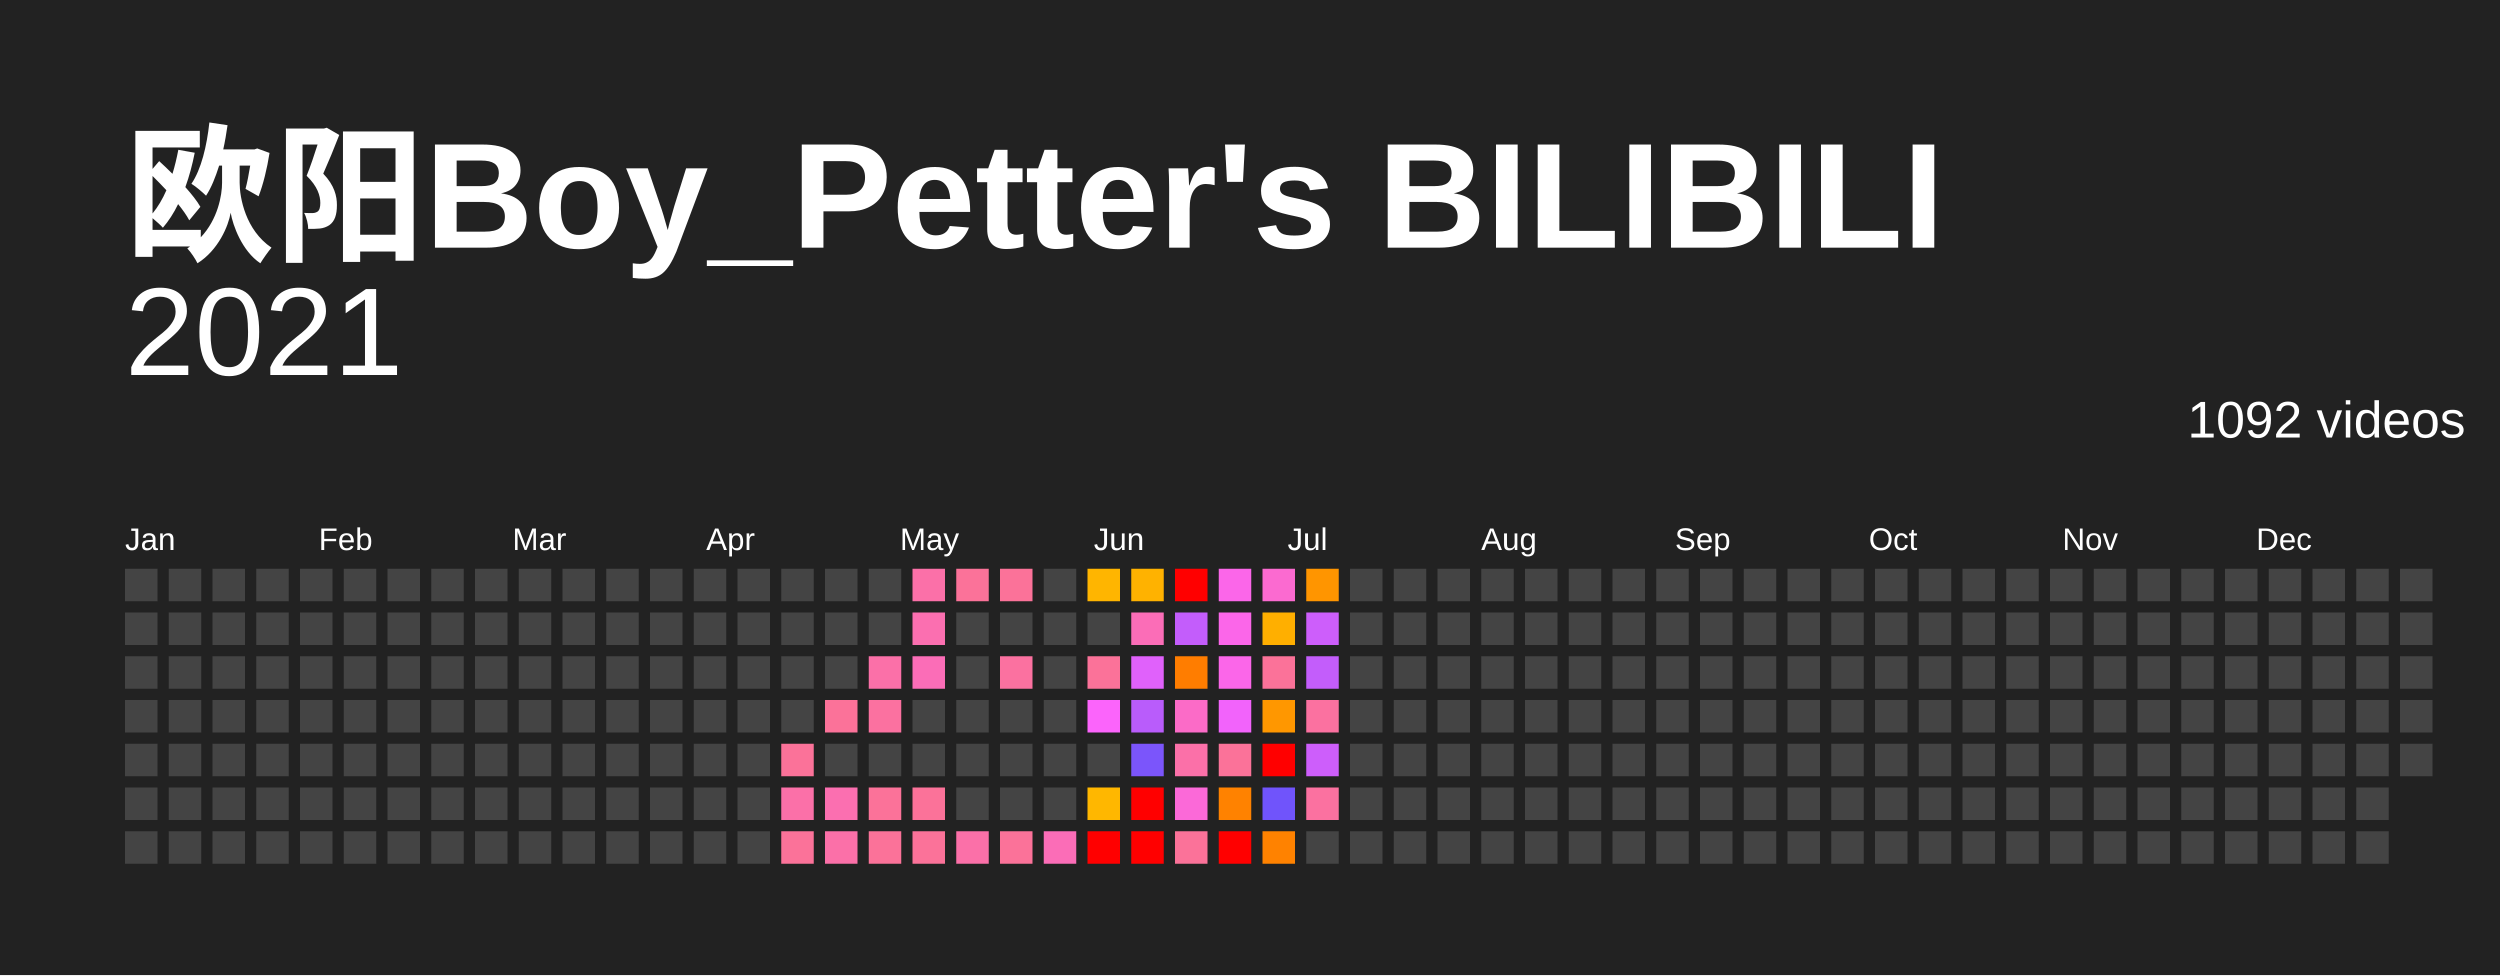
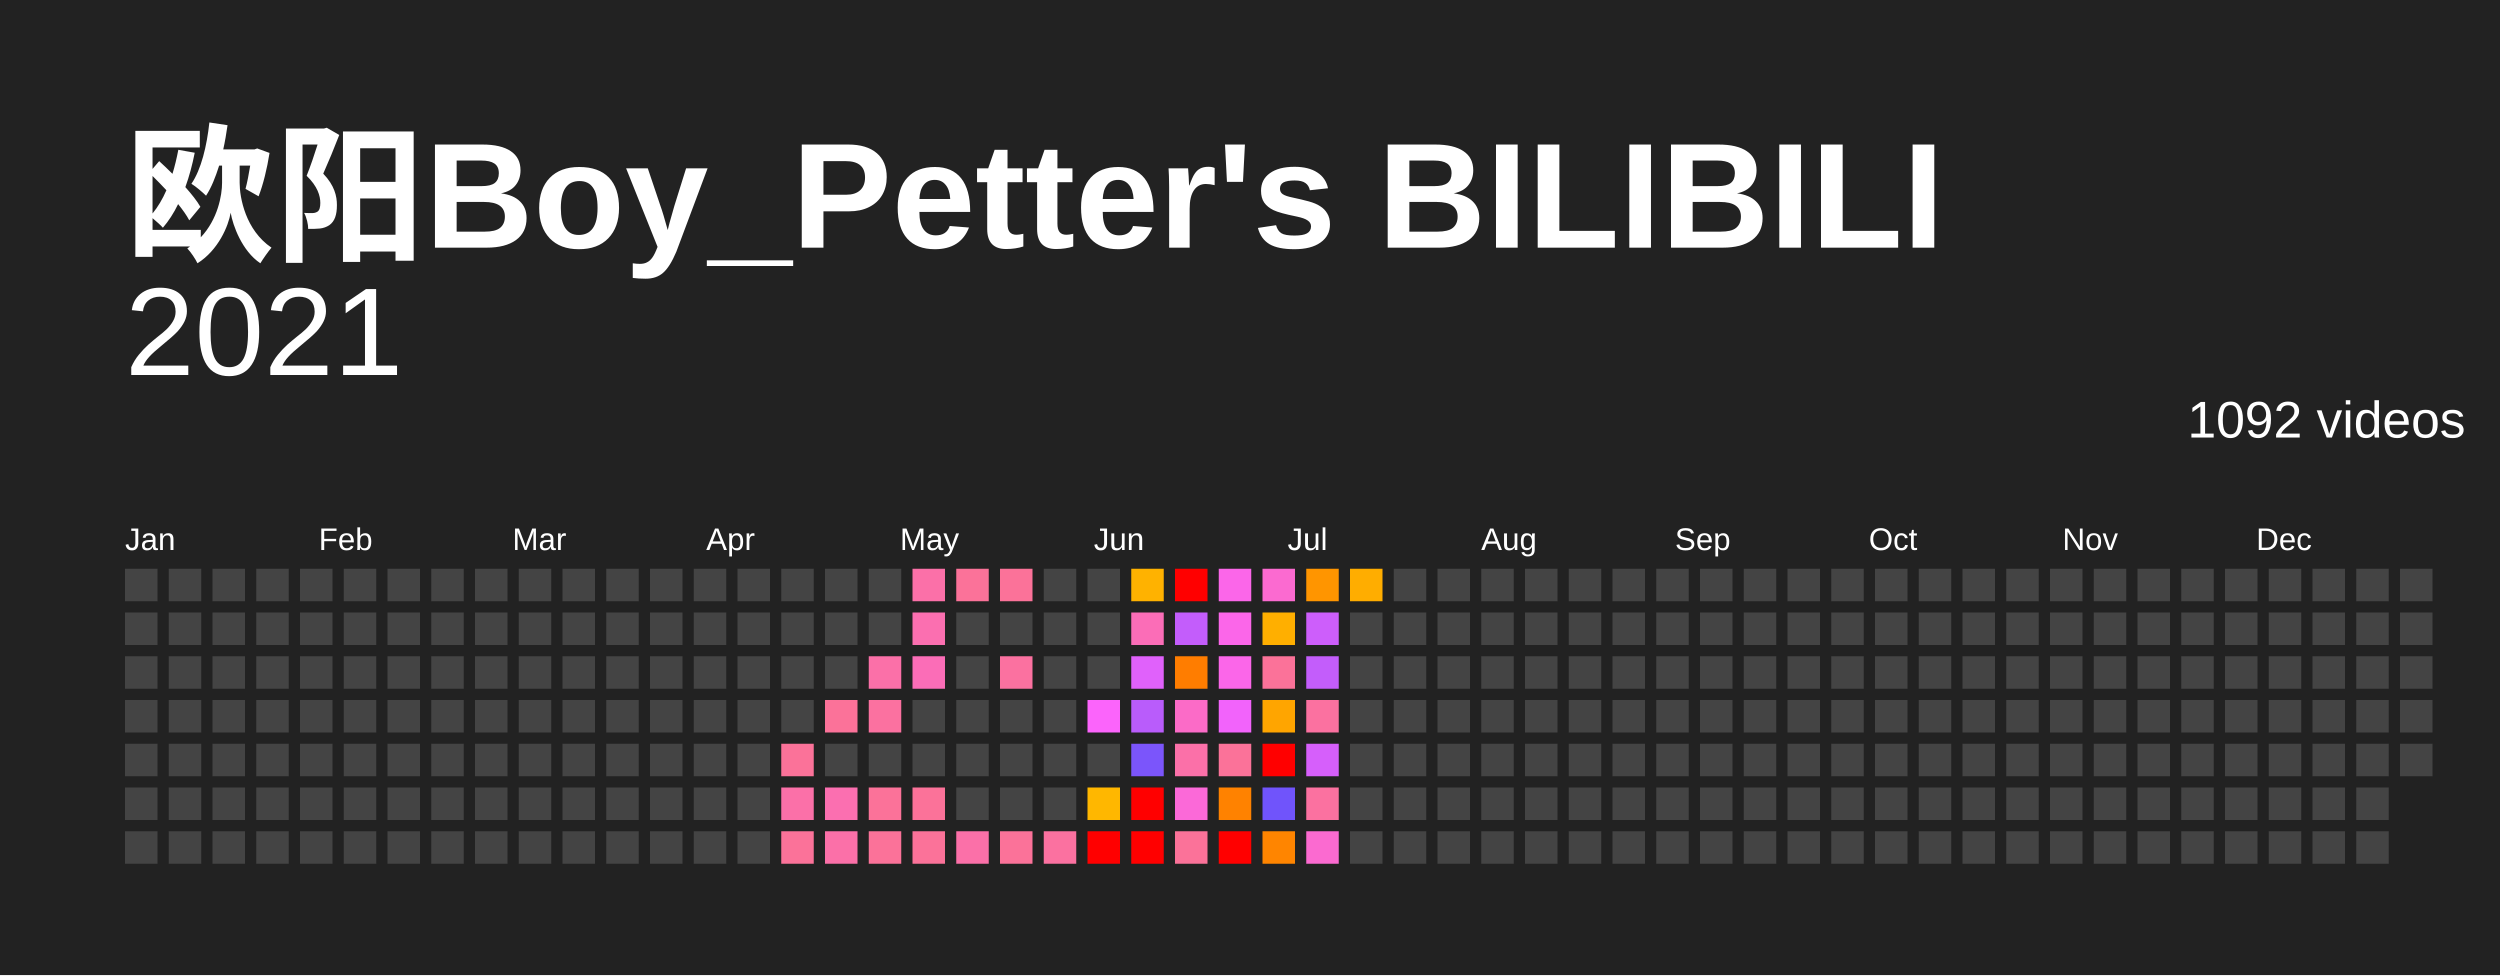
<svg xmlns="http://www.w3.org/2000/svg" baseProfile="full" height="78mm" version="1.1" viewBox="0,0,200,78" width="200mm">
  <defs />
  <rect fill="#222222" height="78" width="200" x="0" y="0" />
  <text fill="#FFFFFF" style="font-size:12px; font-family:Arial; font-weight:bold;" x="10" y="20">欧阳Boy_Petter's BILIBILI</text>
  <text alignment-baseline="hanging" fill="#FFFFFF" style="font-size:10.0px; font-family:Arial;" x="10" y="30">2021</text>
  <text alignment-baseline="hanging" fill="#FFFFFF" style="font-size:4.125px; font-family:Arial;" x="175" y="35">1092 videos</text>
  <text fill="#FFFFFF" style="font-size:2.5px; font-family:Arial" x="10.0" y="44">Jan</text>
  <text fill="#FFFFFF" style="font-size:2.5px; font-family:Arial" x="25.5" y="44">Feb</text>
  <text fill="#FFFFFF" style="font-size:2.5px; font-family:Arial" x="41.0" y="44">Mar</text>
  <text fill="#FFFFFF" style="font-size:2.5px; font-family:Arial" x="56.5" y="44">Apr</text>
  <text fill="#FFFFFF" style="font-size:2.5px; font-family:Arial" x="72.0" y="44">May</text>
  <text fill="#FFFFFF" style="font-size:2.5px; font-family:Arial" x="87.5" y="44">Jun</text>
  <text fill="#FFFFFF" style="font-size:2.5px; font-family:Arial" x="103.0" y="44">Jul</text>
  <text fill="#FFFFFF" style="font-size:2.5px; font-family:Arial" x="118.5" y="44">Aug</text>
  <text fill="#FFFFFF" style="font-size:2.5px; font-family:Arial" x="134.0" y="44">Sep</text>
  <text fill="#FFFFFF" style="font-size:2.5px; font-family:Arial" x="149.5" y="44">Oct</text>
  <text fill="#FFFFFF" style="font-size:2.5px; font-family:Arial" x="165.0" y="44">Nov</text>
  <text fill="#FFFFFF" style="font-size:2.5px; font-family:Arial" x="180.5" y="44">Dec</text>
  <rect fill="#444444" height="2.6" width="2.6" x="10.0" y="45.5" />
  <rect fill="#444444" height="2.6" width="2.6" x="10.0" y="49.0" />
  <rect fill="#444444" height="2.6" width="2.6" x="10.0" y="52.5" />
  <rect fill="#444444" height="2.6" width="2.6" x="10.0" y="56.0" />
  <rect fill="#444444" height="2.6" width="2.6" x="10.0" y="59.5" />
  <rect fill="#444444" height="2.6" width="2.6" x="10.0" y="63.0" />
  <rect fill="#444444" height="2.6" width="2.6" x="10.0" y="66.5" />
  <rect fill="#444444" height="2.6" width="2.6" x="13.5" y="45.5" />
  <rect fill="#444444" height="2.6" width="2.6" x="13.5" y="49.0" />
  <rect fill="#444444" height="2.6" width="2.6" x="13.5" y="52.5" />
  <rect fill="#444444" height="2.6" width="2.6" x="13.5" y="56.0" />
  <rect fill="#444444" height="2.6" width="2.6" x="13.5" y="59.5" />
  <rect fill="#444444" height="2.6" width="2.6" x="13.5" y="63.0" />
  <rect fill="#444444" height="2.6" width="2.6" x="13.5" y="66.5" />
  <rect fill="#444444" height="2.6" width="2.6" x="17.0" y="45.5" />
  <rect fill="#444444" height="2.6" width="2.6" x="17.0" y="49.0" />
  <rect fill="#444444" height="2.6" width="2.6" x="17.0" y="52.5" />
  <rect fill="#444444" height="2.6" width="2.6" x="17.0" y="56.0" />
  <rect fill="#444444" height="2.6" width="2.6" x="17.0" y="59.5" />
  <rect fill="#444444" height="2.6" width="2.6" x="17.0" y="63.0" />
  <rect fill="#444444" height="2.6" width="2.6" x="17.0" y="66.5" />
  <rect fill="#444444" height="2.6" width="2.6" x="20.5" y="45.5" />
  <rect fill="#444444" height="2.6" width="2.6" x="20.5" y="49.0" />
  <rect fill="#444444" height="2.6" width="2.6" x="20.5" y="52.5" />
  <rect fill="#444444" height="2.6" width="2.6" x="20.5" y="56.0" />
  <rect fill="#444444" height="2.6" width="2.6" x="20.5" y="59.5" />
  <rect fill="#444444" height="2.6" width="2.6" x="20.5" y="63.0" />
  <rect fill="#444444" height="2.6" width="2.6" x="20.5" y="66.5" />
  <rect fill="#444444" height="2.6" width="2.6" x="24.0" y="45.5" />
  <rect fill="#444444" height="2.6" width="2.6" x="24.0" y="49.0" />
  <rect fill="#444444" height="2.6" width="2.6" x="24.0" y="52.5" />
  <rect fill="#444444" height="2.6" width="2.6" x="24.0" y="56.0" />
  <rect fill="#444444" height="2.6" width="2.6" x="24.0" y="59.5" />
  <rect fill="#444444" height="2.6" width="2.6" x="24.0" y="63.0" />
  <rect fill="#444444" height="2.6" width="2.6" x="24.0" y="66.5" />
  <rect fill="#444444" height="2.6" width="2.6" x="27.5" y="45.5" />
  <rect fill="#444444" height="2.6" width="2.6" x="27.5" y="49.0" />
  <rect fill="#444444" height="2.6" width="2.6" x="27.5" y="52.5" />
  <rect fill="#444444" height="2.6" width="2.6" x="27.5" y="56.0" />
  <rect fill="#444444" height="2.6" width="2.6" x="27.5" y="59.5" />
  <rect fill="#444444" height="2.6" width="2.6" x="27.5" y="63.0" />
  <rect fill="#444444" height="2.6" width="2.6" x="27.5" y="66.5" />
  <rect fill="#444444" height="2.6" width="2.6" x="31.0" y="45.5" />
  <rect fill="#444444" height="2.6" width="2.6" x="31.0" y="49.0" />
  <rect fill="#444444" height="2.6" width="2.6" x="31.0" y="52.5" />
  <rect fill="#444444" height="2.6" width="2.6" x="31.0" y="56.0" />
  <rect fill="#444444" height="2.6" width="2.6" x="31.0" y="59.5" />
  <rect fill="#444444" height="2.6" width="2.6" x="31.0" y="63.0" />
  <rect fill="#444444" height="2.6" width="2.6" x="31.0" y="66.5" />
  <rect fill="#444444" height="2.6" width="2.6" x="34.5" y="45.5" />
  <rect fill="#444444" height="2.6" width="2.6" x="34.5" y="49.0" />
  <rect fill="#444444" height="2.6" width="2.6" x="34.5" y="52.5" />
  <rect fill="#444444" height="2.6" width="2.6" x="34.5" y="56.0" />
  <rect fill="#444444" height="2.6" width="2.6" x="34.5" y="59.5" />
  <rect fill="#444444" height="2.6" width="2.6" x="34.5" y="63.0" />
  <rect fill="#444444" height="2.6" width="2.6" x="34.5" y="66.5" />
  <rect fill="#444444" height="2.6" width="2.6" x="38.0" y="45.5" />
  <rect fill="#444444" height="2.6" width="2.6" x="38.0" y="49.0" />
  <rect fill="#444444" height="2.6" width="2.6" x="38.0" y="52.5" />
  <rect fill="#444444" height="2.6" width="2.6" x="38.0" y="56.0" />
  <rect fill="#444444" height="2.6" width="2.6" x="38.0" y="59.5" />
  <rect fill="#444444" height="2.6" width="2.6" x="38.0" y="63.0" />
  <rect fill="#444444" height="2.6" width="2.6" x="38.0" y="66.5" />
  <rect fill="#444444" height="2.6" width="2.6" x="41.5" y="45.5" />
  <rect fill="#444444" height="2.6" width="2.6" x="41.5" y="49.0" />
  <rect fill="#444444" height="2.6" width="2.6" x="41.5" y="52.5" />
  <rect fill="#444444" height="2.6" width="2.6" x="41.5" y="56.0" />
  <rect fill="#444444" height="2.6" width="2.6" x="41.5" y="59.5" />
  <rect fill="#444444" height="2.6" width="2.6" x="41.5" y="63.0" />
  <rect fill="#444444" height="2.6" width="2.6" x="41.5" y="66.5" />
  <rect fill="#444444" height="2.6" width="2.6" x="45.0" y="45.5" />
  <rect fill="#444444" height="2.6" width="2.6" x="45.0" y="49.0" />
  <rect fill="#444444" height="2.6" width="2.6" x="45.0" y="52.5" />
  <rect fill="#444444" height="2.6" width="2.6" x="45.0" y="56.0" />
  <rect fill="#444444" height="2.6" width="2.6" x="45.0" y="59.5" />
  <rect fill="#444444" height="2.6" width="2.6" x="45.0" y="63.0" />
  <rect fill="#444444" height="2.6" width="2.6" x="45.0" y="66.5" />
  <rect fill="#444444" height="2.6" width="2.6" x="48.5" y="45.5" />
  <rect fill="#444444" height="2.6" width="2.6" x="48.5" y="49.0" />
  <rect fill="#444444" height="2.6" width="2.6" x="48.5" y="52.5" />
  <rect fill="#444444" height="2.6" width="2.6" x="48.5" y="56.0" />
  <rect fill="#444444" height="2.6" width="2.6" x="48.5" y="59.5" />
  <rect fill="#444444" height="2.6" width="2.6" x="48.5" y="63.0" />
  <rect fill="#444444" height="2.6" width="2.6" x="48.5" y="66.5" />
  <rect fill="#444444" height="2.6" width="2.6" x="52.0" y="45.5" />
  <rect fill="#444444" height="2.6" width="2.6" x="52.0" y="49.0" />
  <rect fill="#444444" height="2.6" width="2.6" x="52.0" y="52.5" />
  <rect fill="#444444" height="2.6" width="2.6" x="52.0" y="56.0" />
  <rect fill="#444444" height="2.6" width="2.6" x="52.0" y="59.5" />
  <rect fill="#444444" height="2.6" width="2.6" x="52.0" y="63.0" />
  <rect fill="#444444" height="2.6" width="2.6" x="52.0" y="66.5" />
  <rect fill="#444444" height="2.6" width="2.6" x="55.5" y="45.5" />
  <rect fill="#444444" height="2.6" width="2.6" x="55.5" y="49.0" />
  <rect fill="#444444" height="2.6" width="2.6" x="55.5" y="52.5" />
  <rect fill="#444444" height="2.6" width="2.6" x="55.5" y="56.0" />
  <rect fill="#444444" height="2.6" width="2.6" x="55.5" y="59.5" />
  <rect fill="#444444" height="2.6" width="2.6" x="55.5" y="63.0" />
  <rect fill="#444444" height="2.6" width="2.6" x="55.5" y="66.5" />
  <rect fill="#444444" height="2.6" width="2.6" x="59.0" y="45.5" />
  <rect fill="#444444" height="2.6" width="2.6" x="59.0" y="49.0" />
  <rect fill="#444444" height="2.6" width="2.6" x="59.0" y="52.5" />
  <rect fill="#444444" height="2.6" width="2.6" x="59.0" y="56.0" />
  <rect fill="#444444" height="2.6" width="2.6" x="59.0" y="59.5" />
  <rect fill="#444444" height="2.6" width="2.6" x="59.0" y="63.0" />
  <rect fill="#444444" height="2.6" width="2.6" x="59.0" y="66.5" />
  <rect fill="#444444" height="2.6" width="2.6" x="62.5" y="45.5" />
  <rect fill="#444444" height="2.6" width="2.6" x="62.5" y="49.0" />
  <rect fill="#444444" height="2.6" width="2.6" x="62.5" y="52.5" />
  <rect fill="#444444" height="2.6" width="2.6" x="62.5" y="56.0" />
  <rect fill="#fb7299" height="2.6" width="2.6" x="62.5" y="59.5" />
  <rect fill="#fb70a8" height="2.6" width="2.6" x="62.5" y="63.0" />
  <rect fill="#fb7299" height="2.6" width="2.6" x="62.5" y="66.5" />
  <rect fill="#444444" height="2.6" width="2.6" x="66.0" y="45.5" />
  <rect fill="#444444" height="2.6" width="2.6" x="66.0" y="49.0" />
  <rect fill="#444444" height="2.6" width="2.6" x="66.0" y="52.5" />
  <rect fill="#fb7299" height="2.6" width="2.6" x="66.0" y="56.0" />
  <rect fill="#444444" height="2.6" width="2.6" x="66.0" y="59.5" />
  <rect fill="#fb6fb0" height="2.6" width="2.6" x="66.0" y="63.0" />
  <rect fill="#fb70a8" height="2.6" width="2.6" x="66.0" y="66.5" />
  <rect fill="#444444" height="2.6" width="2.6" x="69.5" y="45.5" />
  <rect fill="#444444" height="2.6" width="2.6" x="69.5" y="49.0" />
  <rect fill="#fb70a8" height="2.6" width="2.6" x="69.5" y="52.5" />
  <rect fill="#fb71a0" height="2.6" width="2.6" x="69.5" y="56.0" />
  <rect fill="#444444" height="2.6" width="2.6" x="69.5" y="59.5" />
  <rect fill="#fb7299" height="2.6" width="2.6" x="69.5" y="63.0" />
  <rect fill="#fb7299" height="2.6" width="2.6" x="69.5" y="66.5" />
  <rect fill="#fb70a8" height="2.6" width="2.6" x="73.0" y="45.5" />
  <rect fill="#fb6fb0" height="2.6" width="2.6" x="73.0" y="49.0" />
  <rect fill="#fb6db7" height="2.6" width="2.6" x="73.0" y="52.5" />
  <rect fill="#444444" height="2.6" width="2.6" x="73.0" y="56.0" />
  <rect fill="#444444" height="2.6" width="2.6" x="73.0" y="59.5" />
  <rect fill="#fb7299" height="2.6" width="2.6" x="73.0" y="63.0" />
  <rect fill="#fb7299" height="2.6" width="2.6" x="73.0" y="66.5" />
  <rect fill="#fb7299" height="2.6" width="2.6" x="76.5" y="45.5" />
  <rect fill="#444444" height="2.6" width="2.6" x="76.5" y="49.0" />
  <rect fill="#444444" height="2.6" width="2.6" x="76.5" y="52.5" />
  <rect fill="#444444" height="2.6" width="2.6" x="76.5" y="56.0" />
  <rect fill="#444444" height="2.6" width="2.6" x="76.5" y="59.5" />
  <rect fill="#444444" height="2.6" width="2.6" x="76.5" y="63.0" />
  <rect fill="#fb70a8" height="2.6" width="2.6" x="76.5" y="66.5" />
  <rect fill="#fb7299" height="2.6" width="2.6" x="80.0" y="45.5" />
  <rect fill="#444444" height="2.6" width="2.6" x="80.0" y="49.0" />
  <rect fill="#fb71a0" height="2.6" width="2.6" x="80.0" y="52.5" />
  <rect fill="#444444" height="2.6" width="2.6" x="80.0" y="56.0" />
  <rect fill="#444444" height="2.6" width="2.6" x="80.0" y="59.5" />
  <rect fill="#444444" height="2.6" width="2.6" x="80.0" y="63.0" />
  <rect fill="#fb7299" height="2.6" width="2.6" x="80.0" y="66.5" />
  <rect fill="#444444" height="2.6" width="2.6" x="83.5" y="45.5" />
  <rect fill="#444444" height="2.6" width="2.6" x="83.5" y="49.0" />
  <rect fill="#444444" height="2.6" width="2.6" x="83.5" y="52.5" />
  <rect fill="#444444" height="2.6" width="2.6" x="83.5" y="56.0" />
  <rect fill="#444444" height="2.6" width="2.6" x="83.5" y="59.5" />
  <rect fill="#444444" height="2.6" width="2.6" x="83.5" y="63.0" />
-   <rect fill="#fb6db7" height="2.6" width="2.6" x="83.5" y="66.5" />
-   <rect fill="#ffb500" height="2.6" width="2.6" x="87.0" y="45.5" />
+   <rect fill="#fb71a0" height="2.6" width="2.6" x="83.5" y="66.5" />
+   <rect fill="#444444" height="2.6" width="2.6" x="87.0" y="45.5" />
  <rect fill="#444444" height="2.6" width="2.6" x="87.0" y="49.0" />
-   <rect fill="#fb7299" height="2.6" width="2.6" x="87.0" y="52.5" />
+   <rect fill="#444444" height="2.6" width="2.6" x="87.0" y="52.5" />
  <rect fill="#fb64fb" height="2.6" width="2.6" x="87.0" y="56.0" />
  <rect fill="#444444" height="2.6" width="2.6" x="87.0" y="59.5" />
  <rect fill="#ffb700" height="2.6" width="2.6" x="87.0" y="63.0" />
  <rect fill="red" height="2.6" width="2.6" x="87.0" y="66.5" />
  <rect fill="#ffb200" height="2.6" width="2.6" x="90.5" y="45.5" />
  <rect fill="#fb6db7" height="2.6" width="2.6" x="90.5" y="49.0" />
  <rect fill="#e061fb" height="2.6" width="2.6" x="90.5" y="52.5" />
  <rect fill="#b95cfb" height="2.6" width="2.6" x="90.5" y="56.0" />
  <rect fill="#7b55fb" height="2.6" width="2.6" x="90.5" y="59.5" />
  <rect fill="red" height="2.6" width="2.6" x="90.5" y="63.0" />
  <rect fill="red" height="2.6" width="2.6" x="90.5" y="66.5" />
  <rect fill="red" height="2.6" width="2.6" x="94.0" y="45.5" />
  <rect fill="#c35dfb" height="2.6" width="2.6" x="94.0" y="49.0" />
  <rect fill="#ff7d00" height="2.6" width="2.6" x="94.0" y="52.5" />
  <rect fill="#fb6bc7" height="2.6" width="2.6" x="94.0" y="56.0" />
  <rect fill="#fb70a8" height="2.6" width="2.6" x="94.0" y="59.5" />
  <rect fill="#fb69d8" height="2.6" width="2.6" x="94.0" y="63.0" />
  <rect fill="#fb7299" height="2.6" width="2.6" x="94.0" y="66.5" />
  <rect fill="#fb66e9" height="2.6" width="2.6" x="97.5" y="45.5" />
  <rect fill="#fb66e9" height="2.6" width="2.6" x="97.5" y="49.0" />
  <rect fill="#fb66e9" height="2.6" width="2.6" x="97.5" y="52.5" />
  <rect fill="#f263fb" height="2.6" width="2.6" x="97.5" y="56.0" />
  <rect fill="#fb7299" height="2.6" width="2.6" x="97.5" y="59.5" />
  <rect fill="#ff8200" height="2.6" width="2.6" x="97.5" y="63.0" />
  <rect fill="red" height="2.6" width="2.6" x="97.5" y="66.5" />
  <rect fill="#fb6ad0" height="2.6" width="2.6" x="101.0" y="45.5" />
  <rect fill="#ffaf00" height="2.6" width="2.6" x="101.0" y="49.0" />
  <rect fill="#fb7299" height="2.6" width="2.6" x="101.0" y="52.5" />
-   <rect fill="#ff9700" height="2.6" width="2.6" x="101.0" y="56.0" />
+   <rect fill="#ffa500" height="2.6" width="2.6" x="101.0" y="56.0" />
  <rect fill="red" height="2.6" width="2.6" x="101.0" y="59.5" />
  <rect fill="#7054fb" height="2.6" width="2.6" x="101.0" y="63.0" />
-   <rect fill="#ff8200" height="2.6" width="2.6" x="101.0" y="66.5" />
+   <rect fill="#ff8500" height="2.6" width="2.6" x="101.0" y="66.5" />
  <rect fill="#ff9500" height="2.6" width="2.6" x="104.5" y="45.5" />
  <rect fill="#cd5efb" height="2.6" width="2.6" x="104.5" y="49.0" />
  <rect fill="#c35dfb" height="2.6" width="2.6" x="104.5" y="52.5" />
  <rect fill="#fb71a0" height="2.6" width="2.6" x="104.5" y="56.0" />
-   <rect fill="#cd5efb" height="2.6" width="2.6" x="104.5" y="59.5" />
+   <rect fill="#d65ffb" height="2.6" width="2.6" x="104.5" y="59.5" />
  <rect fill="#fb71a0" height="2.6" width="2.6" x="104.5" y="63.0" />
-   <rect fill="#444444" height="2.6" width="2.6" x="104.5" y="66.5" />
-   <rect fill="#444444" height="2.6" width="2.6" x="108.0" y="45.5" />
+   <rect fill="#fb6ad0" height="2.6" width="2.6" x="104.5" y="66.5" />
+   <rect fill="#ffad00" height="2.6" width="2.6" x="108.0" y="45.5" />
  <rect fill="#444444" height="2.6" width="2.6" x="108.0" y="49.0" />
  <rect fill="#444444" height="2.6" width="2.6" x="108.0" y="52.5" />
  <rect fill="#444444" height="2.6" width="2.6" x="108.0" y="56.0" />
  <rect fill="#444444" height="2.6" width="2.6" x="108.0" y="59.5" />
  <rect fill="#444444" height="2.6" width="2.6" x="108.0" y="63.0" />
  <rect fill="#444444" height="2.6" width="2.6" x="108.0" y="66.5" />
  <rect fill="#444444" height="2.6" width="2.6" x="111.5" y="45.5" />
  <rect fill="#444444" height="2.6" width="2.6" x="111.5" y="49.0" />
  <rect fill="#444444" height="2.6" width="2.6" x="111.5" y="52.5" />
  <rect fill="#444444" height="2.6" width="2.6" x="111.5" y="56.0" />
  <rect fill="#444444" height="2.6" width="2.6" x="111.5" y="59.5" />
  <rect fill="#444444" height="2.6" width="2.6" x="111.5" y="63.0" />
  <rect fill="#444444" height="2.6" width="2.6" x="111.5" y="66.5" />
  <rect fill="#444444" height="2.6" width="2.6" x="115.0" y="45.5" />
  <rect fill="#444444" height="2.6" width="2.6" x="115.0" y="49.0" />
  <rect fill="#444444" height="2.6" width="2.6" x="115.0" y="52.5" />
  <rect fill="#444444" height="2.6" width="2.6" x="115.0" y="56.0" />
  <rect fill="#444444" height="2.6" width="2.6" x="115.0" y="59.5" />
  <rect fill="#444444" height="2.6" width="2.6" x="115.0" y="63.0" />
  <rect fill="#444444" height="2.6" width="2.6" x="115.0" y="66.5" />
  <rect fill="#444444" height="2.6" width="2.6" x="118.5" y="45.5" />
  <rect fill="#444444" height="2.6" width="2.6" x="118.5" y="49.0" />
  <rect fill="#444444" height="2.6" width="2.6" x="118.5" y="52.5" />
  <rect fill="#444444" height="2.6" width="2.6" x="118.5" y="56.0" />
  <rect fill="#444444" height="2.6" width="2.6" x="118.5" y="59.5" />
  <rect fill="#444444" height="2.6" width="2.6" x="118.5" y="63.0" />
  <rect fill="#444444" height="2.6" width="2.6" x="118.5" y="66.5" />
  <rect fill="#444444" height="2.6" width="2.6" x="122.0" y="45.5" />
  <rect fill="#444444" height="2.6" width="2.6" x="122.0" y="49.0" />
  <rect fill="#444444" height="2.6" width="2.6" x="122.0" y="52.5" />
  <rect fill="#444444" height="2.6" width="2.6" x="122.0" y="56.0" />
  <rect fill="#444444" height="2.6" width="2.6" x="122.0" y="59.5" />
  <rect fill="#444444" height="2.6" width="2.6" x="122.0" y="63.0" />
  <rect fill="#444444" height="2.6" width="2.6" x="122.0" y="66.5" />
  <rect fill="#444444" height="2.6" width="2.6" x="125.5" y="45.5" />
  <rect fill="#444444" height="2.6" width="2.6" x="125.5" y="49.0" />
  <rect fill="#444444" height="2.6" width="2.6" x="125.5" y="52.5" />
  <rect fill="#444444" height="2.6" width="2.6" x="125.5" y="56.0" />
  <rect fill="#444444" height="2.6" width="2.6" x="125.5" y="59.5" />
  <rect fill="#444444" height="2.6" width="2.6" x="125.5" y="63.0" />
  <rect fill="#444444" height="2.6" width="2.6" x="125.5" y="66.5" />
  <rect fill="#444444" height="2.6" width="2.6" x="129.0" y="45.5" />
  <rect fill="#444444" height="2.6" width="2.6" x="129.0" y="49.0" />
  <rect fill="#444444" height="2.6" width="2.6" x="129.0" y="52.5" />
  <rect fill="#444444" height="2.6" width="2.6" x="129.0" y="56.0" />
  <rect fill="#444444" height="2.6" width="2.6" x="129.0" y="59.5" />
  <rect fill="#444444" height="2.6" width="2.6" x="129.0" y="63.0" />
  <rect fill="#444444" height="2.6" width="2.6" x="129.0" y="66.5" />
  <rect fill="#444444" height="2.6" width="2.6" x="132.5" y="45.5" />
  <rect fill="#444444" height="2.6" width="2.6" x="132.5" y="49.0" />
  <rect fill="#444444" height="2.6" width="2.6" x="132.5" y="52.5" />
  <rect fill="#444444" height="2.6" width="2.6" x="132.5" y="56.0" />
  <rect fill="#444444" height="2.6" width="2.6" x="132.5" y="59.5" />
  <rect fill="#444444" height="2.6" width="2.6" x="132.5" y="63.0" />
  <rect fill="#444444" height="2.6" width="2.6" x="132.5" y="66.5" />
  <rect fill="#444444" height="2.6" width="2.6" x="136.0" y="45.5" />
  <rect fill="#444444" height="2.6" width="2.6" x="136.0" y="49.0" />
  <rect fill="#444444" height="2.6" width="2.6" x="136.0" y="52.5" />
  <rect fill="#444444" height="2.6" width="2.6" x="136.0" y="56.0" />
  <rect fill="#444444" height="2.6" width="2.6" x="136.0" y="59.5" />
  <rect fill="#444444" height="2.6" width="2.6" x="136.0" y="63.0" />
  <rect fill="#444444" height="2.6" width="2.6" x="136.0" y="66.5" />
  <rect fill="#444444" height="2.6" width="2.6" x="139.5" y="45.5" />
  <rect fill="#444444" height="2.6" width="2.6" x="139.5" y="49.0" />
  <rect fill="#444444" height="2.6" width="2.6" x="139.5" y="52.5" />
  <rect fill="#444444" height="2.6" width="2.6" x="139.5" y="56.0" />
  <rect fill="#444444" height="2.6" width="2.6" x="139.5" y="59.5" />
  <rect fill="#444444" height="2.6" width="2.6" x="139.5" y="63.0" />
  <rect fill="#444444" height="2.6" width="2.6" x="139.5" y="66.5" />
  <rect fill="#444444" height="2.6" width="2.6" x="143.0" y="45.5" />
  <rect fill="#444444" height="2.6" width="2.6" x="143.0" y="49.0" />
  <rect fill="#444444" height="2.6" width="2.6" x="143.0" y="52.5" />
  <rect fill="#444444" height="2.6" width="2.6" x="143.0" y="56.0" />
  <rect fill="#444444" height="2.6" width="2.6" x="143.0" y="59.5" />
  <rect fill="#444444" height="2.6" width="2.6" x="143.0" y="63.0" />
  <rect fill="#444444" height="2.6" width="2.6" x="143.0" y="66.5" />
  <rect fill="#444444" height="2.6" width="2.6" x="146.5" y="45.5" />
  <rect fill="#444444" height="2.6" width="2.6" x="146.5" y="49.0" />
  <rect fill="#444444" height="2.6" width="2.6" x="146.5" y="52.5" />
  <rect fill="#444444" height="2.6" width="2.6" x="146.5" y="56.0" />
  <rect fill="#444444" height="2.6" width="2.6" x="146.5" y="59.5" />
  <rect fill="#444444" height="2.6" width="2.6" x="146.5" y="63.0" />
  <rect fill="#444444" height="2.6" width="2.6" x="146.5" y="66.5" />
  <rect fill="#444444" height="2.6" width="2.6" x="150.0" y="45.5" />
  <rect fill="#444444" height="2.6" width="2.6" x="150.0" y="49.0" />
  <rect fill="#444444" height="2.6" width="2.6" x="150.0" y="52.5" />
  <rect fill="#444444" height="2.6" width="2.6" x="150.0" y="56.0" />
  <rect fill="#444444" height="2.6" width="2.6" x="150.0" y="59.5" />
  <rect fill="#444444" height="2.6" width="2.6" x="150.0" y="63.0" />
  <rect fill="#444444" height="2.6" width="2.6" x="150.0" y="66.5" />
  <rect fill="#444444" height="2.6" width="2.6" x="153.5" y="45.5" />
  <rect fill="#444444" height="2.6" width="2.6" x="153.5" y="49.0" />
  <rect fill="#444444" height="2.6" width="2.6" x="153.5" y="52.5" />
  <rect fill="#444444" height="2.6" width="2.6" x="153.5" y="56.0" />
  <rect fill="#444444" height="2.6" width="2.6" x="153.5" y="59.5" />
  <rect fill="#444444" height="2.6" width="2.6" x="153.5" y="63.0" />
  <rect fill="#444444" height="2.6" width="2.6" x="153.5" y="66.5" />
  <rect fill="#444444" height="2.6" width="2.6" x="157.0" y="45.5" />
  <rect fill="#444444" height="2.6" width="2.6" x="157.0" y="49.0" />
  <rect fill="#444444" height="2.6" width="2.6" x="157.0" y="52.5" />
  <rect fill="#444444" height="2.6" width="2.6" x="157.0" y="56.0" />
  <rect fill="#444444" height="2.6" width="2.6" x="157.0" y="59.5" />
  <rect fill="#444444" height="2.6" width="2.6" x="157.0" y="63.0" />
  <rect fill="#444444" height="2.6" width="2.6" x="157.0" y="66.5" />
  <rect fill="#444444" height="2.6" width="2.6" x="160.5" y="45.5" />
  <rect fill="#444444" height="2.6" width="2.6" x="160.5" y="49.0" />
  <rect fill="#444444" height="2.6" width="2.6" x="160.5" y="52.5" />
  <rect fill="#444444" height="2.6" width="2.6" x="160.5" y="56.0" />
  <rect fill="#444444" height="2.6" width="2.6" x="160.5" y="59.5" />
  <rect fill="#444444" height="2.6" width="2.6" x="160.5" y="63.0" />
  <rect fill="#444444" height="2.6" width="2.6" x="160.5" y="66.5" />
  <rect fill="#444444" height="2.6" width="2.6" x="164.0" y="45.5" />
  <rect fill="#444444" height="2.6" width="2.6" x="164.0" y="49.0" />
  <rect fill="#444444" height="2.6" width="2.6" x="164.0" y="52.5" />
  <rect fill="#444444" height="2.6" width="2.6" x="164.0" y="56.0" />
  <rect fill="#444444" height="2.6" width="2.6" x="164.0" y="59.5" />
  <rect fill="#444444" height="2.6" width="2.6" x="164.0" y="63.0" />
  <rect fill="#444444" height="2.6" width="2.6" x="164.0" y="66.5" />
  <rect fill="#444444" height="2.6" width="2.6" x="167.5" y="45.5" />
  <rect fill="#444444" height="2.6" width="2.6" x="167.5" y="49.0" />
  <rect fill="#444444" height="2.6" width="2.6" x="167.5" y="52.5" />
  <rect fill="#444444" height="2.6" width="2.6" x="167.5" y="56.0" />
  <rect fill="#444444" height="2.6" width="2.6" x="167.5" y="59.5" />
  <rect fill="#444444" height="2.6" width="2.6" x="167.5" y="63.0" />
  <rect fill="#444444" height="2.6" width="2.6" x="167.5" y="66.5" />
  <rect fill="#444444" height="2.6" width="2.6" x="171.0" y="45.5" />
  <rect fill="#444444" height="2.6" width="2.6" x="171.0" y="49.0" />
  <rect fill="#444444" height="2.6" width="2.6" x="171.0" y="52.5" />
  <rect fill="#444444" height="2.6" width="2.6" x="171.0" y="56.0" />
  <rect fill="#444444" height="2.6" width="2.6" x="171.0" y="59.5" />
  <rect fill="#444444" height="2.6" width="2.6" x="171.0" y="63.0" />
  <rect fill="#444444" height="2.6" width="2.6" x="171.0" y="66.5" />
  <rect fill="#444444" height="2.6" width="2.6" x="174.5" y="45.5" />
  <rect fill="#444444" height="2.6" width="2.6" x="174.5" y="49.0" />
  <rect fill="#444444" height="2.6" width="2.6" x="174.5" y="52.5" />
  <rect fill="#444444" height="2.6" width="2.6" x="174.5" y="56.0" />
  <rect fill="#444444" height="2.6" width="2.6" x="174.5" y="59.5" />
  <rect fill="#444444" height="2.6" width="2.6" x="174.5" y="63.0" />
  <rect fill="#444444" height="2.6" width="2.6" x="174.5" y="66.5" />
  <rect fill="#444444" height="2.6" width="2.6" x="178.0" y="45.5" />
  <rect fill="#444444" height="2.6" width="2.6" x="178.0" y="49.0" />
  <rect fill="#444444" height="2.6" width="2.6" x="178.0" y="52.5" />
  <rect fill="#444444" height="2.6" width="2.6" x="178.0" y="56.0" />
  <rect fill="#444444" height="2.6" width="2.6" x="178.0" y="59.5" />
  <rect fill="#444444" height="2.6" width="2.6" x="178.0" y="63.0" />
  <rect fill="#444444" height="2.6" width="2.6" x="178.0" y="66.5" />
  <rect fill="#444444" height="2.6" width="2.6" x="181.5" y="45.5" />
  <rect fill="#444444" height="2.6" width="2.6" x="181.5" y="49.0" />
  <rect fill="#444444" height="2.6" width="2.6" x="181.5" y="52.5" />
  <rect fill="#444444" height="2.6" width="2.6" x="181.5" y="56.0" />
  <rect fill="#444444" height="2.6" width="2.6" x="181.5" y="59.5" />
  <rect fill="#444444" height="2.6" width="2.6" x="181.5" y="63.0" />
  <rect fill="#444444" height="2.6" width="2.6" x="181.5" y="66.5" />
  <rect fill="#444444" height="2.6" width="2.6" x="185.0" y="45.5" />
  <rect fill="#444444" height="2.6" width="2.6" x="185.0" y="49.0" />
  <rect fill="#444444" height="2.6" width="2.6" x="185.0" y="52.5" />
  <rect fill="#444444" height="2.6" width="2.6" x="185.0" y="56.0" />
  <rect fill="#444444" height="2.6" width="2.6" x="185.0" y="59.5" />
  <rect fill="#444444" height="2.6" width="2.6" x="185.0" y="63.0" />
  <rect fill="#444444" height="2.6" width="2.6" x="185.0" y="66.5" />
  <rect fill="#444444" height="2.6" width="2.6" x="188.5" y="45.5" />
  <rect fill="#444444" height="2.6" width="2.6" x="188.5" y="49.0" />
  <rect fill="#444444" height="2.6" width="2.6" x="188.5" y="52.5" />
  <rect fill="#444444" height="2.6" width="2.6" x="188.5" y="56.0" />
  <rect fill="#444444" height="2.6" width="2.6" x="188.5" y="59.5" />
  <rect fill="#444444" height="2.6" width="2.6" x="188.5" y="63.0" />
  <rect fill="#444444" height="2.6" width="2.6" x="188.5" y="66.5" />
  <rect fill="#444444" height="2.6" width="2.6" x="192.0" y="45.5" />
  <rect fill="#444444" height="2.6" width="2.6" x="192.0" y="49.0" />
  <rect fill="#444444" height="2.6" width="2.6" x="192.0" y="52.5" />
  <rect fill="#444444" height="2.6" width="2.6" x="192.0" y="56.0" />
  <rect fill="#444444" height="2.6" width="2.6" x="192.0" y="59.5" />
</svg>
